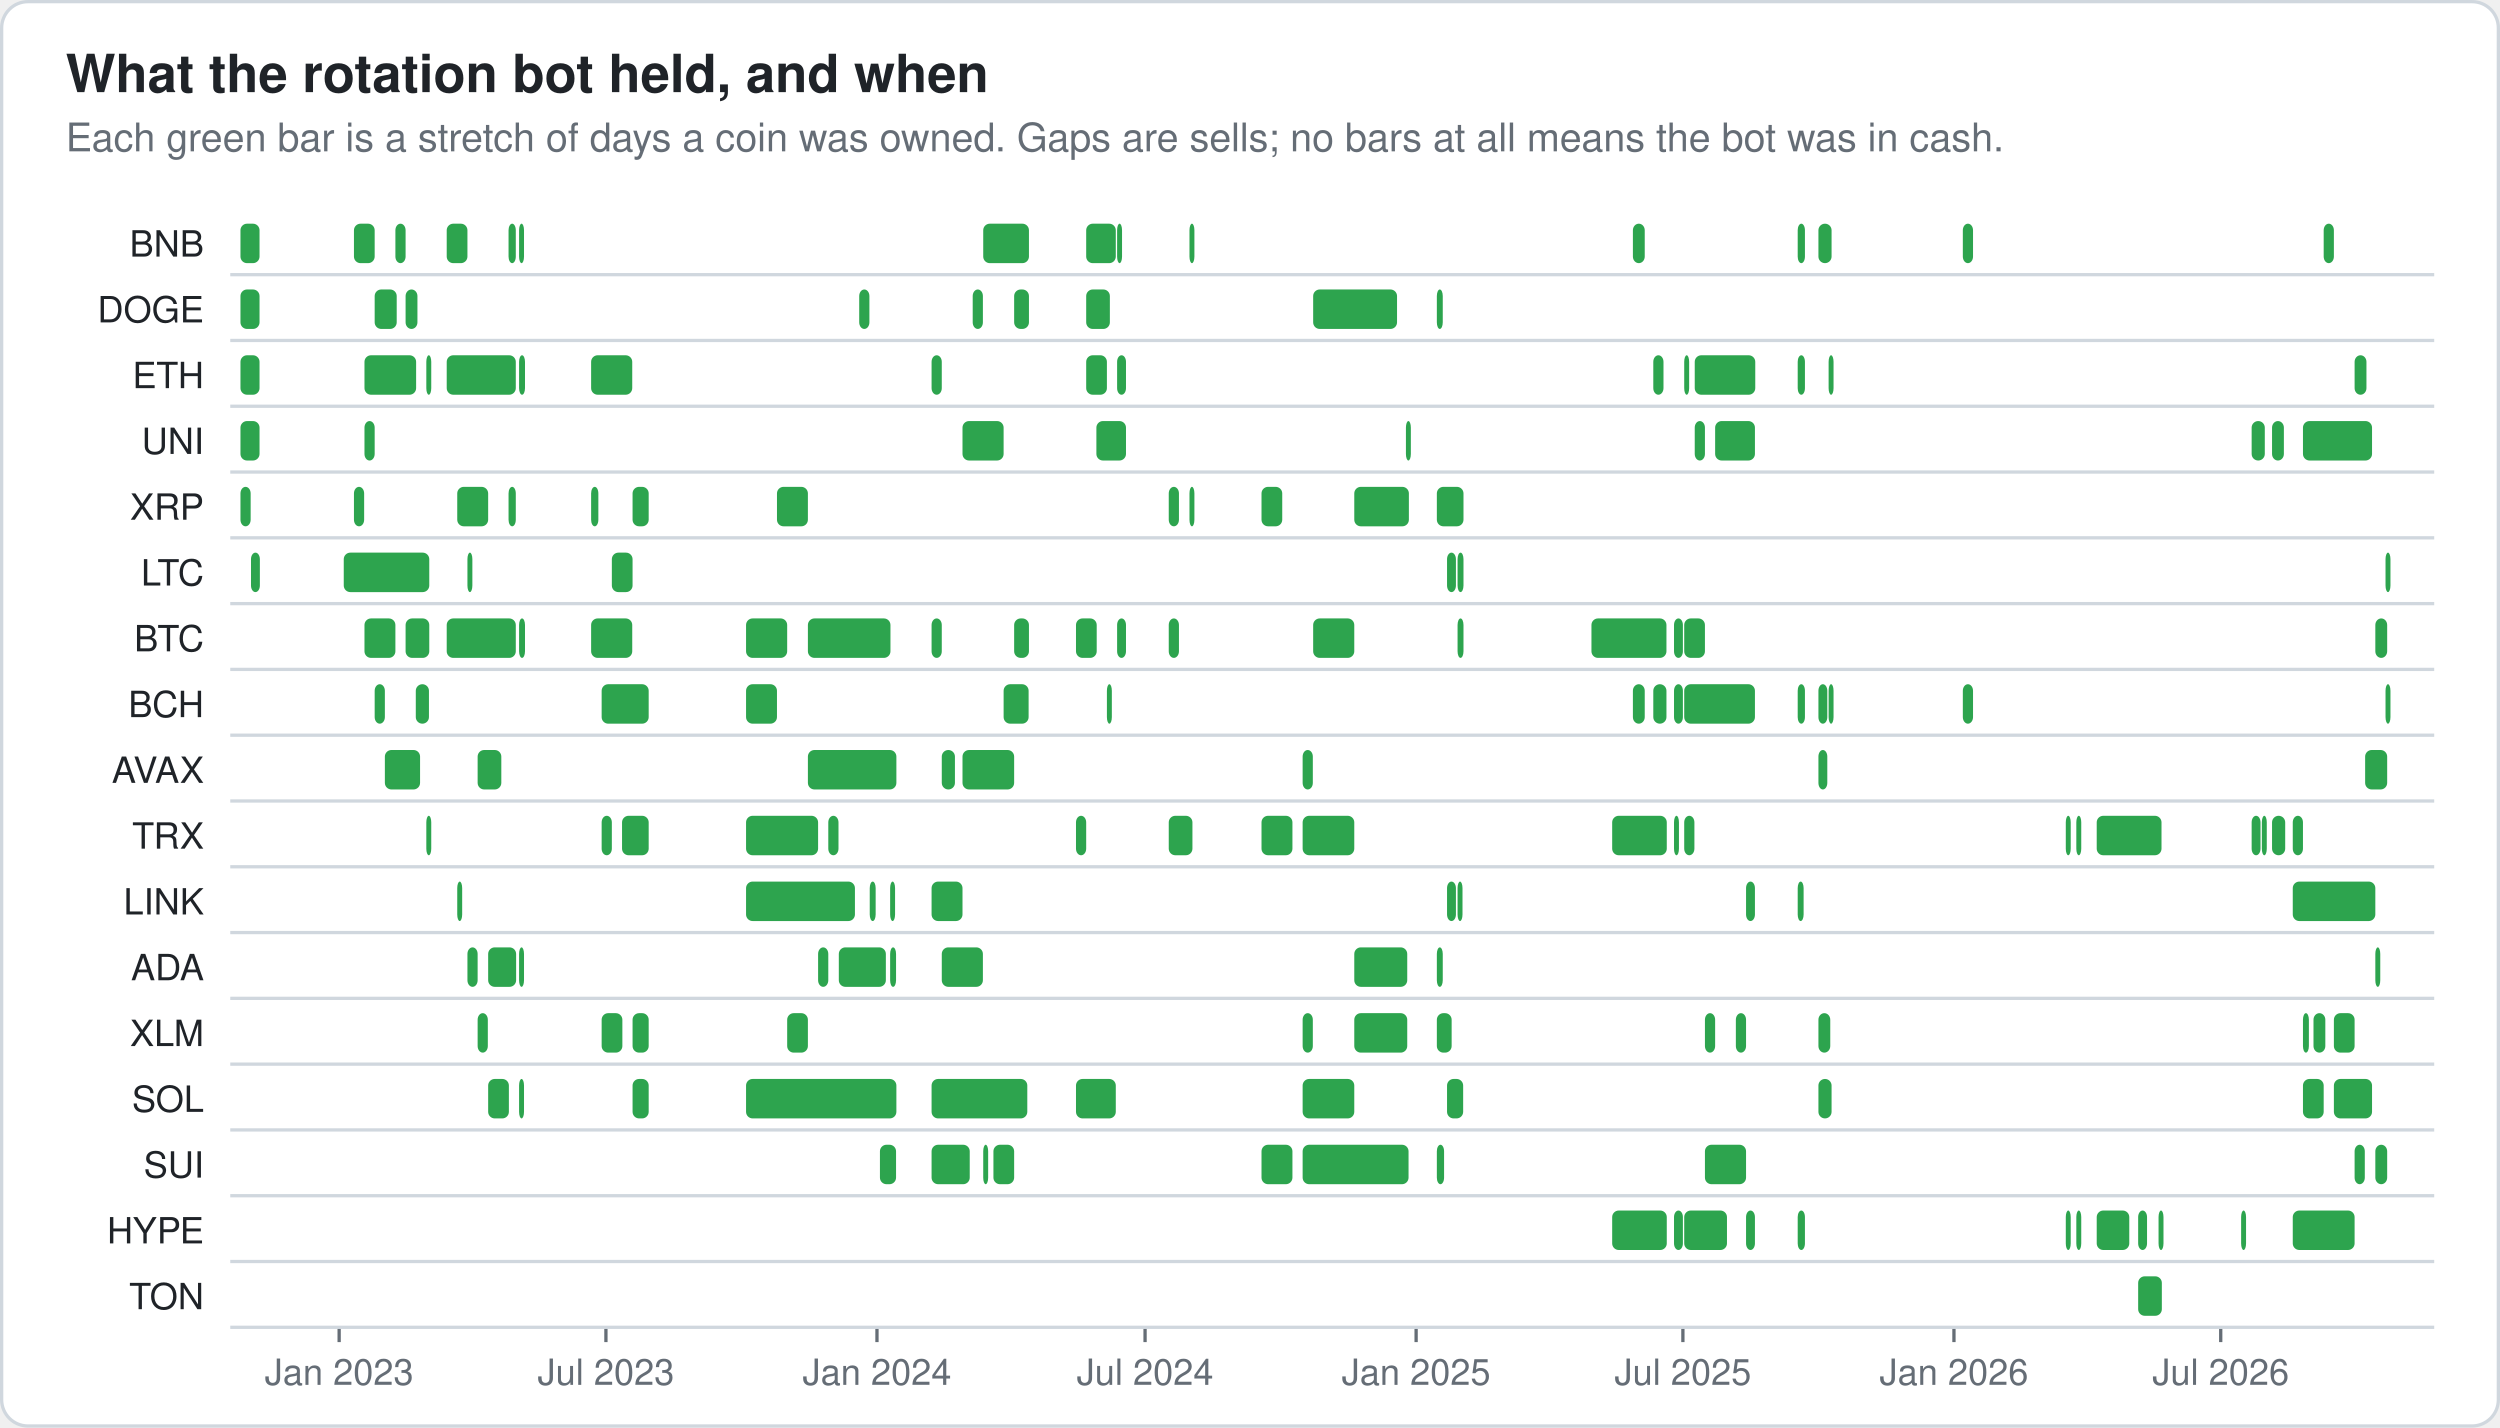
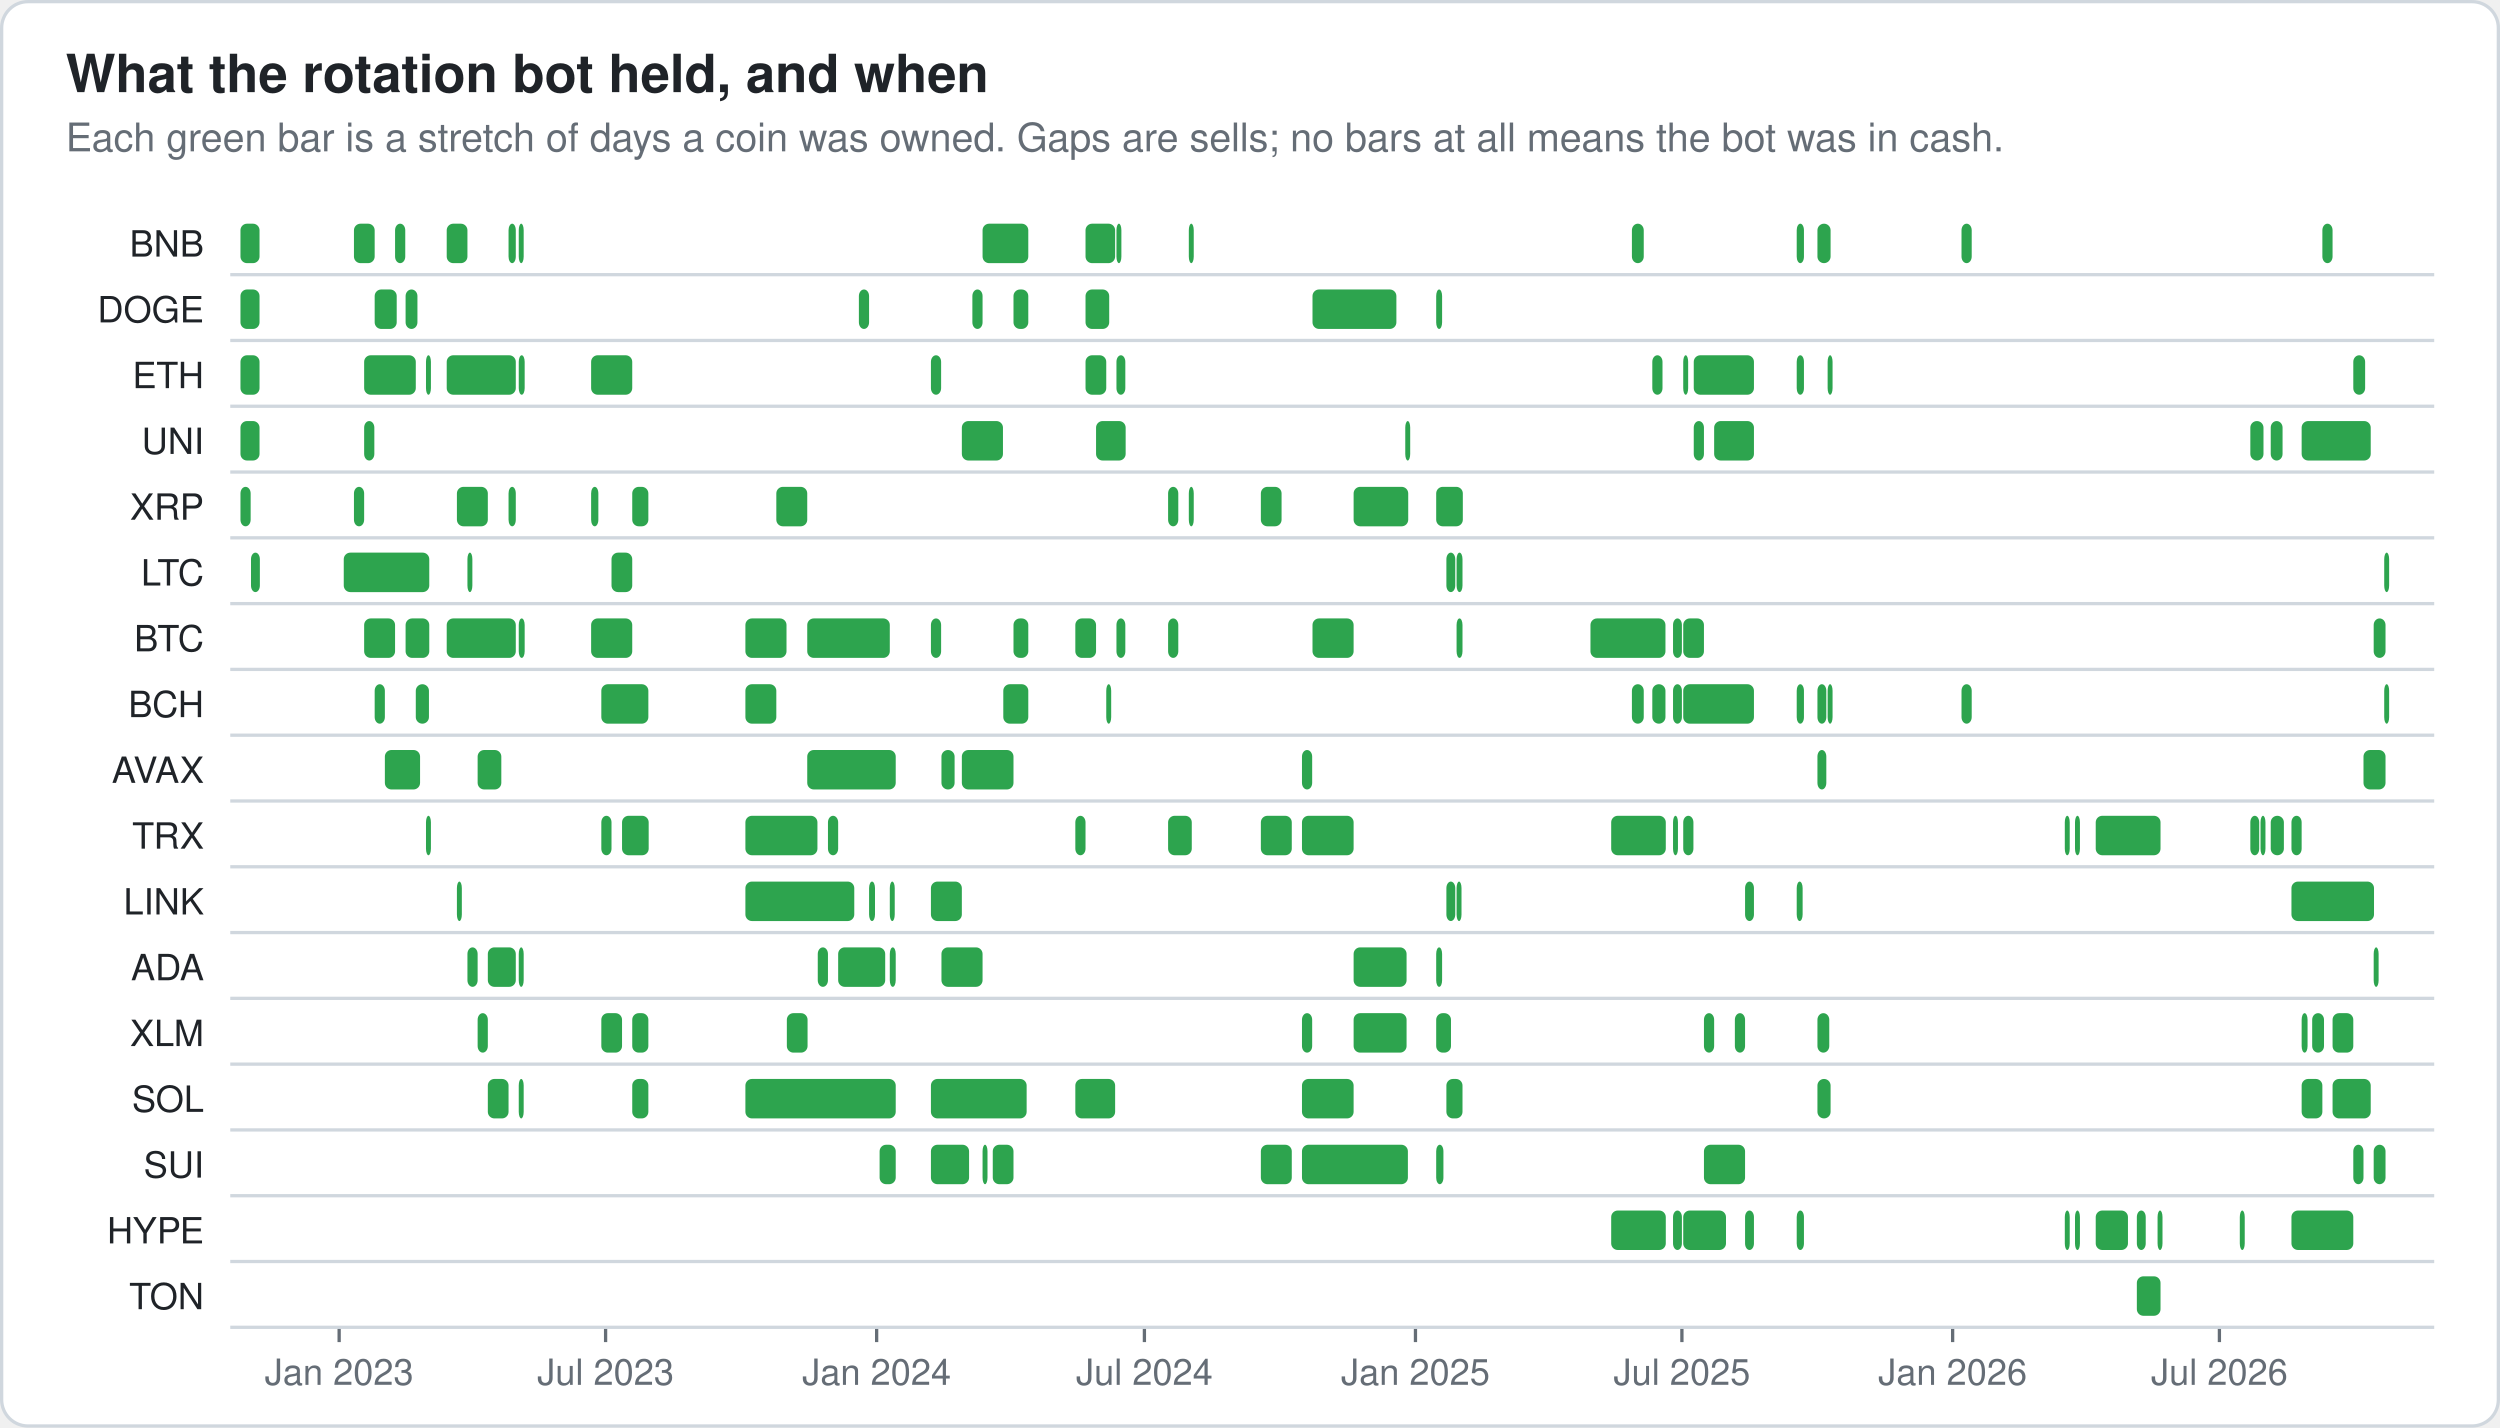
<svg xmlns="http://www.w3.org/2000/svg" width="760" height="434" viewBox="0 0 760 434" font-family="Helvetica, Arial, sans-serif">
  <rect x="0.5" y="0.5" width="759" height="433" rx="8" fill="#ffffff" stroke="#d0d7de" />
  <text x="20" y="28" font-size="16" font-weight="bold" fill="#1f2328">What the rotation bot held, and when</text>
  <text x="20" y="46" font-size="12" fill="#656d76">Each green bar is a stretch of days a coin was owned. Gaps are sells; no bars at all means the bot was in cash.</text>
  <text x="62" y="78" font-size="11" text-anchor="end" fill="#1f2328">BNB</text>
  <line x1="70" y1="83.5" x2="740" y2="83.5" stroke="#d0d7de" />
  <rect x="73.1" y="68" width="5.8" height="12" rx="2" fill="#2da44e" />
  <rect x="107.6" y="68" width="6.3" height="12" rx="2" fill="#2da44e" />
-   <rect x="120.2" y="68" width="3.1" height="12" rx="2" fill="#2da44e" />
+   <rect x="120.1" y="68" width="3.1" height="12" rx="2" fill="#2da44e" />
  <rect x="135.8" y="68" width="6.3" height="12" rx="2" fill="#2da44e" />
  <rect x="154.6" y="68" width="2.2" height="12" rx="2" fill="#2da44e" />
-   <rect x="157.8" y="68" width="1.5" height="12" rx="2" fill="#2da44e" />
-   <rect x="298.9" y="68" width="13.9" height="12" rx="2" fill="#2da44e" />
-   <rect x="330.2" y="68" width="9.0" height="12" rx="2" fill="#2da44e" />
-   <rect x="339.6" y="68" width="1.5" height="12" rx="2" fill="#2da44e" />
-   <rect x="361.6" y="68" width="1.5" height="12" rx="2" fill="#2da44e" />
-   <rect x="496.4" y="68" width="3.6" height="12" rx="2" fill="#2da44e" />
-   <rect x="546.5" y="68" width="2.2" height="12" rx="2" fill="#2da44e" />
-   <rect x="552.8" y="68" width="4.0" height="12" rx="2" fill="#2da44e" />
-   <rect x="596.7" y="68" width="3.1" height="12" rx="2" fill="#2da44e" />
-   <rect x="706.4" y="68" width="3.1" height="12" rx="2" fill="#2da44e" />
+   <rect x="157.7" y="68" width="1.5" height="12" rx="2" fill="#2da44e" />
+   <rect x="298.7" y="68" width="13.9" height="12" rx="2" fill="#2da44e" />
+   <rect x="330.0" y="68" width="9.0" height="12" rx="2" fill="#2da44e" />
+   <rect x="339.4" y="68" width="1.5" height="12" rx="2" fill="#2da44e" />
+   <rect x="361.4" y="68" width="1.5" height="12" rx="2" fill="#2da44e" />
+   <rect x="496.1" y="68" width="3.6" height="12" rx="2" fill="#2da44e" />
+   <rect x="546.2" y="68" width="2.2" height="12" rx="2" fill="#2da44e" />
+   <rect x="552.5" y="68" width="4.0" height="12" rx="2" fill="#2da44e" />
+   <rect x="596.3" y="68" width="3.1" height="12" rx="2" fill="#2da44e" />
+   <rect x="706.0" y="68" width="3.1" height="12" rx="2" fill="#2da44e" />
  <text x="62" y="98" font-size="11" text-anchor="end" fill="#1f2328">DOGE</text>
  <line x1="70" y1="103.5" x2="740" y2="103.5" stroke="#d0d7de" />
  <rect x="73.1" y="88" width="5.8" height="12" rx="2" fill="#2da44e" />
  <rect x="113.9" y="88" width="6.7" height="12" rx="2" fill="#2da44e" />
  <rect x="123.3" y="88" width="3.6" height="12" rx="2" fill="#2da44e" />
-   <rect x="261.2" y="88" width="3.1" height="12" rx="2" fill="#2da44e" />
-   <rect x="295.7" y="88" width="3.1" height="12" rx="2" fill="#2da44e" />
-   <rect x="308.3" y="88" width="4.5" height="12" rx="2" fill="#2da44e" />
-   <rect x="330.2" y="88" width="7.2" height="12" rx="2" fill="#2da44e" />
-   <rect x="399.2" y="88" width="25.5" height="12" rx="2" fill="#2da44e" />
-   <rect x="436.8" y="88" width="1.8" height="12" rx="2" fill="#2da44e" />
+   <rect x="261.1" y="88" width="3.1" height="12" rx="2" fill="#2da44e" />
+   <rect x="295.6" y="88" width="3.1" height="12" rx="2" fill="#2da44e" />
+   <rect x="308.1" y="88" width="4.5" height="12" rx="2" fill="#2da44e" />
+   <rect x="330.0" y="88" width="7.2" height="12" rx="2" fill="#2da44e" />
+   <rect x="399.0" y="88" width="25.5" height="12" rx="2" fill="#2da44e" />
+   <rect x="436.6" y="88" width="1.8" height="12" rx="2" fill="#2da44e" />
  <text x="62" y="118" font-size="11" text-anchor="end" fill="#1f2328">ETH</text>
  <line x1="70" y1="123.5" x2="740" y2="123.5" stroke="#d0d7de" />
  <rect x="73.1" y="108" width="5.8" height="12" rx="2" fill="#2da44e" />
-   <rect x="110.8" y="108" width="15.7" height="12" rx="2" fill="#2da44e" />
-   <rect x="129.6" y="108" width="1.5" height="12" rx="2" fill="#2da44e" />
+   <rect x="110.7" y="108" width="15.7" height="12" rx="2" fill="#2da44e" />
+   <rect x="129.5" y="108" width="1.5" height="12" rx="2" fill="#2da44e" />
  <rect x="135.8" y="108" width="21.0" height="12" rx="2" fill="#2da44e" />
-   <rect x="157.8" y="108" width="1.8" height="12" rx="2" fill="#2da44e" />
+   <rect x="157.7" y="108" width="1.8" height="12" rx="2" fill="#2da44e" />
  <rect x="179.7" y="108" width="12.5" height="12" rx="2" fill="#2da44e" />
-   <rect x="283.2" y="108" width="3.1" height="12" rx="2" fill="#2da44e" />
-   <rect x="330.2" y="108" width="6.3" height="12" rx="2" fill="#2da44e" />
-   <rect x="339.6" y="108" width="2.7" height="12" rx="2" fill="#2da44e" />
-   <rect x="502.6" y="108" width="3.1" height="12" rx="2" fill="#2da44e" />
-   <rect x="512.0" y="108" width="1.5" height="12" rx="2" fill="#2da44e" />
-   <rect x="515.2" y="108" width="18.4" height="12" rx="2" fill="#2da44e" />
-   <rect x="546.5" y="108" width="2.2" height="12" rx="2" fill="#2da44e" />
-   <rect x="555.9" y="108" width="1.5" height="12" rx="2" fill="#2da44e" />
-   <rect x="715.8" y="108" width="3.6" height="12" rx="2" fill="#2da44e" />
+   <rect x="283.0" y="108" width="3.1" height="12" rx="2" fill="#2da44e" />
+   <rect x="330.0" y="108" width="6.3" height="12" rx="2" fill="#2da44e" />
+   <rect x="339.4" y="108" width="2.7" height="12" rx="2" fill="#2da44e" />
+   <rect x="502.3" y="108" width="3.1" height="12" rx="2" fill="#2da44e" />
+   <rect x="511.7" y="108" width="1.5" height="12" rx="2" fill="#2da44e" />
+   <rect x="514.9" y="108" width="18.3" height="12" rx="2" fill="#2da44e" />
+   <rect x="546.2" y="108" width="2.2" height="12" rx="2" fill="#2da44e" />
+   <rect x="555.6" y="108" width="1.5" height="12" rx="2" fill="#2da44e" />
+   <rect x="715.4" y="108" width="3.6" height="12" rx="2" fill="#2da44e" />
  <text x="62" y="138" font-size="11" text-anchor="end" fill="#1f2328">UNI</text>
  <line x1="70" y1="143.5" x2="740" y2="143.5" stroke="#d0d7de" />
  <rect x="73.1" y="128" width="5.8" height="12" rx="2" fill="#2da44e" />
-   <rect x="110.8" y="128" width="3.1" height="12" rx="2" fill="#2da44e" />
-   <rect x="292.6" y="128" width="12.5" height="12" rx="2" fill="#2da44e" />
-   <rect x="333.3" y="128" width="9.0" height="12" rx="2" fill="#2da44e" />
-   <rect x="427.4" y="128" width="1.5" height="12" rx="2" fill="#2da44e" />
-   <rect x="515.2" y="128" width="3.1" height="12" rx="2" fill="#2da44e" />
-   <rect x="521.4" y="128" width="12.1" height="12" rx="2" fill="#2da44e" />
-   <rect x="684.5" y="128" width="4.0" height="12" rx="2" fill="#2da44e" />
-   <rect x="690.7" y="128" width="3.6" height="12" rx="2" fill="#2da44e" />
-   <rect x="700.1" y="128" width="21.0" height="12" rx="2" fill="#2da44e" />
+   <rect x="110.7" y="128" width="3.1" height="12" rx="2" fill="#2da44e" />
+   <rect x="292.4" y="128" width="12.5" height="12" rx="2" fill="#2da44e" />
+   <rect x="333.2" y="128" width="9.0" height="12" rx="2" fill="#2da44e" />
+   <rect x="427.2" y="128" width="1.5" height="12" rx="2" fill="#2da44e" />
+   <rect x="514.9" y="128" width="3.1" height="12" rx="2" fill="#2da44e" />
+   <rect x="521.1" y="128" width="12.1" height="12" rx="2" fill="#2da44e" />
+   <rect x="684.1" y="128" width="4.0" height="12" rx="2" fill="#2da44e" />
+   <rect x="690.3" y="128" width="3.6" height="12" rx="2" fill="#2da44e" />
+   <rect x="699.7" y="128" width="21.0" height="12" rx="2" fill="#2da44e" />
  <text x="62" y="158" font-size="11" text-anchor="end" fill="#1f2328">XRP</text>
  <line x1="70" y1="163.5" x2="740" y2="163.5" stroke="#d0d7de" />
  <rect x="73.1" y="148" width="3.1" height="12" rx="2" fill="#2da44e" />
  <rect x="107.6" y="148" width="3.1" height="12" rx="2" fill="#2da44e" />
-   <rect x="139.0" y="148" width="9.4" height="12" rx="2" fill="#2da44e" />
+   <rect x="138.9" y="148" width="9.4" height="12" rx="2" fill="#2da44e" />
  <rect x="154.6" y="148" width="2.2" height="12" rx="2" fill="#2da44e" />
  <rect x="179.7" y="148" width="2.2" height="12" rx="2" fill="#2da44e" />
-   <rect x="192.3" y="148" width="4.9" height="12" rx="2" fill="#2da44e" />
-   <rect x="236.2" y="148" width="9.4" height="12" rx="2" fill="#2da44e" />
-   <rect x="355.3" y="148" width="3.1" height="12" rx="2" fill="#2da44e" />
-   <rect x="361.6" y="148" width="1.5" height="12" rx="2" fill="#2da44e" />
-   <rect x="383.5" y="148" width="6.3" height="12" rx="2" fill="#2da44e" />
-   <rect x="411.7" y="148" width="16.6" height="12" rx="2" fill="#2da44e" />
-   <rect x="436.8" y="148" width="8.1" height="12" rx="2" fill="#2da44e" />
+   <rect x="192.2" y="148" width="4.9" height="12" rx="2" fill="#2da44e" />
+   <rect x="236.0" y="148" width="9.4" height="12" rx="2" fill="#2da44e" />
+   <rect x="355.1" y="148" width="3.1" height="12" rx="2" fill="#2da44e" />
+   <rect x="361.4" y="148" width="1.5" height="12" rx="2" fill="#2da44e" />
+   <rect x="383.3" y="148" width="6.3" height="12" rx="2" fill="#2da44e" />
+   <rect x="411.5" y="148" width="16.6" height="12" rx="2" fill="#2da44e" />
+   <rect x="436.6" y="148" width="8.1" height="12" rx="2" fill="#2da44e" />
  <text x="62" y="178" font-size="11" text-anchor="end" fill="#1f2328">LTC</text>
  <line x1="70" y1="183.5" x2="740" y2="183.5" stroke="#d0d7de" />
  <rect x="76.3" y="168" width="2.7" height="12" rx="2" fill="#2da44e" />
  <rect x="104.5" y="168" width="26.0" height="12" rx="2" fill="#2da44e" />
  <rect x="142.1" y="168" width="1.5" height="12" rx="2" fill="#2da44e" />
-   <rect x="186.0" y="168" width="6.3" height="12" rx="2" fill="#2da44e" />
-   <rect x="439.9" y="168" width="2.7" height="12" rx="2" fill="#2da44e" />
-   <rect x="443.1" y="168" width="1.8" height="12" rx="2" fill="#2da44e" />
-   <rect x="725.2" y="168" width="1.5" height="12" rx="2" fill="#2da44e" />
+   <rect x="185.9" y="168" width="6.3" height="12" rx="2" fill="#2da44e" />
+   <rect x="439.7" y="168" width="2.7" height="12" rx="2" fill="#2da44e" />
+   <rect x="442.8" y="168" width="1.8" height="12" rx="2" fill="#2da44e" />
+   <rect x="724.8" y="168" width="1.5" height="12" rx="2" fill="#2da44e" />
  <text x="62" y="198" font-size="11" text-anchor="end" fill="#1f2328">BTC</text>
  <line x1="70" y1="203.5" x2="740" y2="203.5" stroke="#d0d7de" />
-   <rect x="110.8" y="188" width="9.4" height="12" rx="2" fill="#2da44e" />
+   <rect x="110.7" y="188" width="9.4" height="12" rx="2" fill="#2da44e" />
  <rect x="123.3" y="188" width="7.2" height="12" rx="2" fill="#2da44e" />
  <rect x="135.8" y="188" width="21.0" height="12" rx="2" fill="#2da44e" />
-   <rect x="157.8" y="188" width="1.8" height="12" rx="2" fill="#2da44e" />
+   <rect x="157.7" y="188" width="1.8" height="12" rx="2" fill="#2da44e" />
  <rect x="179.7" y="188" width="12.5" height="12" rx="2" fill="#2da44e" />
-   <rect x="226.8" y="188" width="12.5" height="12" rx="2" fill="#2da44e" />
-   <rect x="245.6" y="188" width="25.1" height="12" rx="2" fill="#2da44e" />
-   <rect x="283.2" y="188" width="3.1" height="12" rx="2" fill="#2da44e" />
-   <rect x="308.3" y="188" width="4.5" height="12" rx="2" fill="#2da44e" />
-   <rect x="327.1" y="188" width="6.3" height="12" rx="2" fill="#2da44e" />
-   <rect x="339.6" y="188" width="2.7" height="12" rx="2" fill="#2da44e" />
-   <rect x="355.3" y="188" width="3.1" height="12" rx="2" fill="#2da44e" />
-   <rect x="399.2" y="188" width="12.5" height="12" rx="2" fill="#2da44e" />
-   <rect x="443.1" y="188" width="1.8" height="12" rx="2" fill="#2da44e" />
-   <rect x="483.8" y="188" width="22.8" height="12" rx="2" fill="#2da44e" />
-   <rect x="508.9" y="188" width="2.7" height="12" rx="2" fill="#2da44e" />
-   <rect x="512.0" y="188" width="6.3" height="12" rx="2" fill="#2da44e" />
-   <rect x="722.1" y="188" width="3.6" height="12" rx="2" fill="#2da44e" />
+   <rect x="226.6" y="188" width="12.5" height="12" rx="2" fill="#2da44e" />
+   <rect x="245.4" y="188" width="25.1" height="12" rx="2" fill="#2da44e" />
+   <rect x="283.0" y="188" width="3.1" height="12" rx="2" fill="#2da44e" />
+   <rect x="308.1" y="188" width="4.5" height="12" rx="2" fill="#2da44e" />
+   <rect x="326.9" y="188" width="6.3" height="12" rx="2" fill="#2da44e" />
+   <rect x="339.4" y="188" width="2.7" height="12" rx="2" fill="#2da44e" />
+   <rect x="355.1" y="188" width="3.1" height="12" rx="2" fill="#2da44e" />
+   <rect x="399.0" y="188" width="12.5" height="12" rx="2" fill="#2da44e" />
+   <rect x="442.8" y="188" width="1.8" height="12" rx="2" fill="#2da44e" />
+   <rect x="483.5" y="188" width="22.8" height="12" rx="2" fill="#2da44e" />
+   <rect x="508.6" y="188" width="2.7" height="12" rx="2" fill="#2da44e" />
+   <rect x="511.7" y="188" width="6.3" height="12" rx="2" fill="#2da44e" />
+   <rect x="721.6" y="188" width="3.6" height="12" rx="2" fill="#2da44e" />
  <text x="62" y="218" font-size="11" text-anchor="end" fill="#1f2328">BCH</text>
  <line x1="70" y1="223.5" x2="740" y2="223.5" stroke="#d0d7de" />
  <rect x="113.9" y="208" width="3.1" height="12" rx="2" fill="#2da44e" />
  <rect x="126.4" y="208" width="4.0" height="12" rx="2" fill="#2da44e" />
-   <rect x="182.9" y="208" width="14.3" height="12" rx="2" fill="#2da44e" />
-   <rect x="226.8" y="208" width="9.4" height="12" rx="2" fill="#2da44e" />
-   <rect x="305.1" y="208" width="7.6" height="12" rx="2" fill="#2da44e" />
-   <rect x="336.5" y="208" width="1.5" height="12" rx="2" fill="#2da44e" />
-   <rect x="496.4" y="208" width="3.6" height="12" rx="2" fill="#2da44e" />
-   <rect x="502.6" y="208" width="4.0" height="12" rx="2" fill="#2da44e" />
-   <rect x="508.9" y="208" width="2.7" height="12" rx="2" fill="#2da44e" />
-   <rect x="512.0" y="208" width="21.5" height="12" rx="2" fill="#2da44e" />
-   <rect x="546.5" y="208" width="2.2" height="12" rx="2" fill="#2da44e" />
-   <rect x="552.8" y="208" width="2.7" height="12" rx="2" fill="#2da44e" />
-   <rect x="555.9" y="208" width="1.5" height="12" rx="2" fill="#2da44e" />
-   <rect x="596.7" y="208" width="3.1" height="12" rx="2" fill="#2da44e" />
-   <rect x="725.2" y="208" width="1.5" height="12" rx="2" fill="#2da44e" />
+   <rect x="182.8" y="208" width="14.3" height="12" rx="2" fill="#2da44e" />
+   <rect x="226.6" y="208" width="9.4" height="12" rx="2" fill="#2da44e" />
+   <rect x="305.0" y="208" width="7.6" height="12" rx="2" fill="#2da44e" />
+   <rect x="336.3" y="208" width="1.5" height="12" rx="2" fill="#2da44e" />
+   <rect x="496.1" y="208" width="3.6" height="12" rx="2" fill="#2da44e" />
+   <rect x="502.3" y="208" width="4.0" height="12" rx="2" fill="#2da44e" />
+   <rect x="508.6" y="208" width="2.7" height="12" rx="2" fill="#2da44e" />
+   <rect x="511.7" y="208" width="21.5" height="12" rx="2" fill="#2da44e" />
+   <rect x="546.2" y="208" width="2.2" height="12" rx="2" fill="#2da44e" />
+   <rect x="552.5" y="208" width="2.7" height="12" rx="2" fill="#2da44e" />
+   <rect x="555.6" y="208" width="1.5" height="12" rx="2" fill="#2da44e" />
+   <rect x="596.3" y="208" width="3.1" height="12" rx="2" fill="#2da44e" />
+   <rect x="724.8" y="208" width="1.5" height="12" rx="2" fill="#2da44e" />
  <text x="62" y="238" font-size="11" text-anchor="end" fill="#1f2328">AVAX</text>
  <line x1="70" y1="243.5" x2="740" y2="243.5" stroke="#d0d7de" />
  <rect x="117.0" y="228" width="10.7" height="12" rx="2" fill="#2da44e" />
  <rect x="145.2" y="228" width="7.2" height="12" rx="2" fill="#2da44e" />
-   <rect x="245.6" y="228" width="26.9" height="12" rx="2" fill="#2da44e" />
-   <rect x="286.3" y="228" width="4.0" height="12" rx="2" fill="#2da44e" />
-   <rect x="292.6" y="228" width="15.7" height="12" rx="2" fill="#2da44e" />
-   <rect x="396.0" y="228" width="3.1" height="12" rx="2" fill="#2da44e" />
-   <rect x="552.8" y="228" width="2.7" height="12" rx="2" fill="#2da44e" />
-   <rect x="719.0" y="228" width="6.7" height="12" rx="2" fill="#2da44e" />
+   <rect x="245.4" y="228" width="26.9" height="12" rx="2" fill="#2da44e" />
+   <rect x="286.2" y="228" width="4.0" height="12" rx="2" fill="#2da44e" />
+   <rect x="292.4" y="228" width="15.7" height="12" rx="2" fill="#2da44e" />
+   <rect x="395.8" y="228" width="3.1" height="12" rx="2" fill="#2da44e" />
+   <rect x="552.5" y="228" width="2.7" height="12" rx="2" fill="#2da44e" />
+   <rect x="718.5" y="228" width="6.7" height="12" rx="2" fill="#2da44e" />
  <text x="62" y="258" font-size="11" text-anchor="end" fill="#1f2328">TRX</text>
  <line x1="70" y1="263.5" x2="740" y2="263.5" stroke="#d0d7de" />
-   <rect x="129.6" y="248" width="1.5" height="12" rx="2" fill="#2da44e" />
-   <rect x="182.9" y="248" width="3.1" height="12" rx="2" fill="#2da44e" />
+   <rect x="129.5" y="248" width="1.5" height="12" rx="2" fill="#2da44e" />
+   <rect x="182.8" y="248" width="3.1" height="12" rx="2" fill="#2da44e" />
  <rect x="189.1" y="248" width="8.1" height="12" rx="2" fill="#2da44e" />
-   <rect x="226.8" y="248" width="21.9" height="12" rx="2" fill="#2da44e" />
-   <rect x="251.8" y="248" width="3.1" height="12" rx="2" fill="#2da44e" />
-   <rect x="327.1" y="248" width="3.1" height="12" rx="2" fill="#2da44e" />
-   <rect x="355.3" y="248" width="7.2" height="12" rx="2" fill="#2da44e" />
-   <rect x="383.5" y="248" width="9.4" height="12" rx="2" fill="#2da44e" />
-   <rect x="396.0" y="248" width="15.7" height="12" rx="2" fill="#2da44e" />
-   <rect x="490.1" y="248" width="16.6" height="12" rx="2" fill="#2da44e" />
-   <rect x="508.9" y="248" width="1.5" height="12" rx="2" fill="#2da44e" />
-   <rect x="512.0" y="248" width="3.1" height="12" rx="2" fill="#2da44e" />
-   <rect x="628.0" y="248" width="1.5" height="12" rx="2" fill="#2da44e" />
-   <rect x="631.2" y="248" width="1.5" height="12" rx="2" fill="#2da44e" />
-   <rect x="637.4" y="248" width="19.7" height="12" rx="2" fill="#2da44e" />
-   <rect x="684.5" y="248" width="2.7" height="12" rx="2" fill="#2da44e" />
-   <rect x="687.6" y="248" width="1.5" height="12" rx="2" fill="#2da44e" />
-   <rect x="690.7" y="248" width="4.0" height="12" rx="2" fill="#2da44e" />
-   <rect x="697.0" y="248" width="3.1" height="12" rx="2" fill="#2da44e" />
+   <rect x="226.6" y="248" width="21.9" height="12" rx="2" fill="#2da44e" />
+   <rect x="251.7" y="248" width="3.1" height="12" rx="2" fill="#2da44e" />
+   <rect x="326.9" y="248" width="3.1" height="12" rx="2" fill="#2da44e" />
+   <rect x="355.1" y="248" width="7.2" height="12" rx="2" fill="#2da44e" />
+   <rect x="383.3" y="248" width="9.4" height="12" rx="2" fill="#2da44e" />
+   <rect x="395.8" y="248" width="15.7" height="12" rx="2" fill="#2da44e" />
+   <rect x="489.8" y="248" width="16.6" height="12" rx="2" fill="#2da44e" />
+   <rect x="508.6" y="248" width="1.5" height="12" rx="2" fill="#2da44e" />
+   <rect x="511.7" y="248" width="3.1" height="12" rx="2" fill="#2da44e" />
+   <rect x="627.7" y="248" width="1.5" height="12" rx="2" fill="#2da44e" />
+   <rect x="630.8" y="248" width="1.5" height="12" rx="2" fill="#2da44e" />
+   <rect x="637.1" y="248" width="19.7" height="12" rx="2" fill="#2da44e" />
+   <rect x="684.1" y="248" width="2.7" height="12" rx="2" fill="#2da44e" />
+   <rect x="687.2" y="248" width="1.5" height="12" rx="2" fill="#2da44e" />
+   <rect x="690.3" y="248" width="4.0" height="12" rx="2" fill="#2da44e" />
+   <rect x="696.6" y="248" width="3.1" height="12" rx="2" fill="#2da44e" />
  <text x="62" y="278" font-size="11" text-anchor="end" fill="#1f2328">LINK</text>
  <line x1="70" y1="283.5" x2="740" y2="283.5" stroke="#d0d7de" />
-   <rect x="139.0" y="268" width="1.5" height="12" rx="2" fill="#2da44e" />
-   <rect x="226.8" y="268" width="33.1" height="12" rx="2" fill="#2da44e" />
-   <rect x="264.4" y="268" width="1.8" height="12" rx="2" fill="#2da44e" />
-   <rect x="270.6" y="268" width="1.5" height="12" rx="2" fill="#2da44e" />
-   <rect x="283.2" y="268" width="9.4" height="12" rx="2" fill="#2da44e" />
-   <rect x="439.9" y="268" width="2.7" height="12" rx="2" fill="#2da44e" />
-   <rect x="443.1" y="268" width="1.5" height="12" rx="2" fill="#2da44e" />
-   <rect x="530.8" y="268" width="2.7" height="12" rx="2" fill="#2da44e" />
-   <rect x="546.5" y="268" width="1.8" height="12" rx="2" fill="#2da44e" />
-   <rect x="697.0" y="268" width="25.1" height="12" rx="2" fill="#2da44e" />
+   <rect x="138.9" y="268" width="1.5" height="12" rx="2" fill="#2da44e" />
+   <rect x="226.6" y="268" width="33.1" height="12" rx="2" fill="#2da44e" />
+   <rect x="264.2" y="268" width="1.8" height="12" rx="2" fill="#2da44e" />
+   <rect x="270.5" y="268" width="1.5" height="12" rx="2" fill="#2da44e" />
+   <rect x="283.0" y="268" width="9.4" height="12" rx="2" fill="#2da44e" />
+   <rect x="439.7" y="268" width="2.7" height="12" rx="2" fill="#2da44e" />
+   <rect x="442.8" y="268" width="1.5" height="12" rx="2" fill="#2da44e" />
+   <rect x="530.5" y="268" width="2.7" height="12" rx="2" fill="#2da44e" />
+   <rect x="546.2" y="268" width="1.8" height="12" rx="2" fill="#2da44e" />
+   <rect x="696.6" y="268" width="25.1" height="12" rx="2" fill="#2da44e" />
  <text x="62" y="298" font-size="11" text-anchor="end" fill="#1f2328">ADA</text>
  <line x1="70" y1="303.5" x2="740" y2="303.5" stroke="#d0d7de" />
  <rect x="142.1" y="288" width="3.1" height="12" rx="2" fill="#2da44e" />
-   <rect x="148.4" y="288" width="8.5" height="12" rx="2" fill="#2da44e" />
-   <rect x="157.8" y="288" width="1.5" height="12" rx="2" fill="#2da44e" />
-   <rect x="248.7" y="288" width="3.1" height="12" rx="2" fill="#2da44e" />
-   <rect x="255.0" y="288" width="14.3" height="12" rx="2" fill="#2da44e" />
-   <rect x="270.6" y="288" width="1.8" height="12" rx="2" fill="#2da44e" />
-   <rect x="286.3" y="288" width="12.5" height="12" rx="2" fill="#2da44e" />
-   <rect x="411.7" y="288" width="16.1" height="12" rx="2" fill="#2da44e" />
-   <rect x="436.8" y="288" width="1.8" height="12" rx="2" fill="#2da44e" />
-   <rect x="722.1" y="288" width="1.5" height="12" rx="2" fill="#2da44e" />
+   <rect x="148.3" y="288" width="8.5" height="12" rx="2" fill="#2da44e" />
+   <rect x="157.7" y="288" width="1.5" height="12" rx="2" fill="#2da44e" />
+   <rect x="248.6" y="288" width="3.1" height="12" rx="2" fill="#2da44e" />
+   <rect x="254.8" y="288" width="14.3" height="12" rx="2" fill="#2da44e" />
+   <rect x="270.5" y="288" width="1.8" height="12" rx="2" fill="#2da44e" />
+   <rect x="286.2" y="288" width="12.5" height="12" rx="2" fill="#2da44e" />
+   <rect x="411.5" y="288" width="16.1" height="12" rx="2" fill="#2da44e" />
+   <rect x="436.6" y="288" width="1.8" height="12" rx="2" fill="#2da44e" />
+   <rect x="721.6" y="288" width="1.5" height="12" rx="2" fill="#2da44e" />
  <text x="62" y="318" font-size="11" text-anchor="end" fill="#1f2328">XLM</text>
  <line x1="70" y1="323.5" x2="740" y2="323.5" stroke="#d0d7de" />
  <rect x="145.2" y="308" width="3.1" height="12" rx="2" fill="#2da44e" />
-   <rect x="182.9" y="308" width="6.3" height="12" rx="2" fill="#2da44e" />
-   <rect x="192.3" y="308" width="4.9" height="12" rx="2" fill="#2da44e" />
-   <rect x="239.3" y="308" width="6.3" height="12" rx="2" fill="#2da44e" />
-   <rect x="396.0" y="308" width="3.1" height="12" rx="2" fill="#2da44e" />
-   <rect x="411.7" y="308" width="16.1" height="12" rx="2" fill="#2da44e" />
-   <rect x="436.8" y="308" width="4.5" height="12" rx="2" fill="#2da44e" />
-   <rect x="518.3" y="308" width="3.1" height="12" rx="2" fill="#2da44e" />
-   <rect x="527.7" y="308" width="3.1" height="12" rx="2" fill="#2da44e" />
-   <rect x="552.8" y="308" width="3.6" height="12" rx="2" fill="#2da44e" />
-   <rect x="700.1" y="308" width="1.8" height="12" rx="2" fill="#2da44e" />
-   <rect x="703.3" y="308" width="3.6" height="12" rx="2" fill="#2da44e" />
-   <rect x="709.5" y="308" width="6.3" height="12" rx="2" fill="#2da44e" />
+   <rect x="182.8" y="308" width="6.3" height="12" rx="2" fill="#2da44e" />
+   <rect x="192.2" y="308" width="4.9" height="12" rx="2" fill="#2da44e" />
+   <rect x="239.2" y="308" width="6.3" height="12" rx="2" fill="#2da44e" />
+   <rect x="395.8" y="308" width="3.1" height="12" rx="2" fill="#2da44e" />
+   <rect x="411.5" y="308" width="16.1" height="12" rx="2" fill="#2da44e" />
+   <rect x="436.6" y="308" width="4.5" height="12" rx="2" fill="#2da44e" />
+   <rect x="518.0" y="308" width="3.1" height="12" rx="2" fill="#2da44e" />
+   <rect x="527.4" y="308" width="3.1" height="12" rx="2" fill="#2da44e" />
+   <rect x="552.5" y="308" width="3.6" height="12" rx="2" fill="#2da44e" />
+   <rect x="699.7" y="308" width="1.8" height="12" rx="2" fill="#2da44e" />
+   <rect x="702.9" y="308" width="3.6" height="12" rx="2" fill="#2da44e" />
+   <rect x="709.1" y="308" width="6.3" height="12" rx="2" fill="#2da44e" />
  <text x="62" y="338" font-size="11" text-anchor="end" fill="#1f2328">SOL</text>
  <line x1="70" y1="343.5" x2="740" y2="343.5" stroke="#d0d7de" />
-   <rect x="148.4" y="328" width="6.3" height="12" rx="2" fill="#2da44e" />
-   <rect x="157.8" y="328" width="1.5" height="12" rx="2" fill="#2da44e" />
-   <rect x="192.3" y="328" width="4.9" height="12" rx="2" fill="#2da44e" />
-   <rect x="226.8" y="328" width="45.7" height="12" rx="2" fill="#2da44e" />
-   <rect x="283.2" y="328" width="29.1" height="12" rx="2" fill="#2da44e" />
-   <rect x="327.1" y="328" width="12.1" height="12" rx="2" fill="#2da44e" />
-   <rect x="396.0" y="328" width="15.7" height="12" rx="2" fill="#2da44e" />
-   <rect x="439.9" y="328" width="4.9" height="12" rx="2" fill="#2da44e" />
-   <rect x="552.8" y="328" width="4.0" height="12" rx="2" fill="#2da44e" />
-   <rect x="700.1" y="328" width="6.3" height="12" rx="2" fill="#2da44e" />
-   <rect x="709.5" y="328" width="11.6" height="12" rx="2" fill="#2da44e" />
+   <rect x="148.3" y="328" width="6.3" height="12" rx="2" fill="#2da44e" />
+   <rect x="157.7" y="328" width="1.5" height="12" rx="2" fill="#2da44e" />
+   <rect x="192.2" y="328" width="4.9" height="12" rx="2" fill="#2da44e" />
+   <rect x="226.6" y="328" width="45.7" height="12" rx="2" fill="#2da44e" />
+   <rect x="283.0" y="328" width="29.1" height="12" rx="2" fill="#2da44e" />
+   <rect x="326.9" y="328" width="12.1" height="12" rx="2" fill="#2da44e" />
+   <rect x="395.8" y="328" width="15.7" height="12" rx="2" fill="#2da44e" />
+   <rect x="439.7" y="328" width="4.9" height="12" rx="2" fill="#2da44e" />
+   <rect x="552.5" y="328" width="4.0" height="12" rx="2" fill="#2da44e" />
+   <rect x="699.7" y="328" width="6.3" height="12" rx="2" fill="#2da44e" />
+   <rect x="709.1" y="328" width="11.6" height="12" rx="2" fill="#2da44e" />
  <text x="62" y="358" font-size="11" text-anchor="end" fill="#1f2328">SUI</text>
  <line x1="70" y1="363.5" x2="740" y2="363.5" stroke="#d0d7de" />
-   <rect x="267.5" y="348" width="4.9" height="12" rx="2" fill="#2da44e" />
-   <rect x="283.2" y="348" width="11.6" height="12" rx="2" fill="#2da44e" />
-   <rect x="298.9" y="348" width="1.5" height="12" rx="2" fill="#2da44e" />
-   <rect x="302.0" y="348" width="6.3" height="12" rx="2" fill="#2da44e" />
-   <rect x="383.5" y="348" width="9.4" height="12" rx="2" fill="#2da44e" />
-   <rect x="396.0" y="348" width="32.2" height="12" rx="2" fill="#2da44e" />
-   <rect x="436.8" y="348" width="2.2" height="12" rx="2" fill="#2da44e" />
-   <rect x="518.3" y="348" width="12.5" height="12" rx="2" fill="#2da44e" />
-   <rect x="715.8" y="348" width="3.1" height="12" rx="2" fill="#2da44e" />
-   <rect x="722.1" y="348" width="3.6" height="12" rx="2" fill="#2da44e" />
+   <rect x="267.4" y="348" width="4.9" height="12" rx="2" fill="#2da44e" />
+   <rect x="283.0" y="348" width="11.6" height="12" rx="2" fill="#2da44e" />
+   <rect x="298.7" y="348" width="1.5" height="12" rx="2" fill="#2da44e" />
+   <rect x="301.8" y="348" width="6.3" height="12" rx="2" fill="#2da44e" />
+   <rect x="383.3" y="348" width="9.4" height="12" rx="2" fill="#2da44e" />
+   <rect x="395.8" y="348" width="32.2" height="12" rx="2" fill="#2da44e" />
+   <rect x="436.6" y="348" width="2.2" height="12" rx="2" fill="#2da44e" />
+   <rect x="518.0" y="348" width="12.5" height="12" rx="2" fill="#2da44e" />
+   <rect x="715.4" y="348" width="3.1" height="12" rx="2" fill="#2da44e" />
+   <rect x="721.6" y="348" width="3.6" height="12" rx="2" fill="#2da44e" />
  <text x="62" y="378" font-size="11" text-anchor="end" fill="#1f2328">HYPE</text>
  <line x1="70" y1="383.5" x2="740" y2="383.5" stroke="#d0d7de" />
-   <rect x="490.1" y="368" width="16.6" height="12" rx="2" fill="#2da44e" />
-   <rect x="508.9" y="368" width="2.7" height="12" rx="2" fill="#2da44e" />
-   <rect x="512.0" y="368" width="13.0" height="12" rx="2" fill="#2da44e" />
-   <rect x="530.8" y="368" width="2.7" height="12" rx="2" fill="#2da44e" />
-   <rect x="546.5" y="368" width="2.2" height="12" rx="2" fill="#2da44e" />
-   <rect x="628.0" y="368" width="1.5" height="12" rx="2" fill="#2da44e" />
-   <rect x="631.2" y="368" width="1.5" height="12" rx="2" fill="#2da44e" />
-   <rect x="637.4" y="368" width="9.9" height="12" rx="2" fill="#2da44e" />
-   <rect x="650.0" y="368" width="2.7" height="12" rx="2" fill="#2da44e" />
-   <rect x="656.2" y="368" width="1.5" height="12" rx="2" fill="#2da44e" />
-   <rect x="681.3" y="368" width="1.5" height="12" rx="2" fill="#2da44e" />
-   <rect x="697.0" y="368" width="18.8" height="12" rx="2" fill="#2da44e" />
+   <rect x="489.8" y="368" width="16.6" height="12" rx="2" fill="#2da44e" />
+   <rect x="508.6" y="368" width="2.7" height="12" rx="2" fill="#2da44e" />
+   <rect x="511.7" y="368" width="13.0" height="12" rx="2" fill="#2da44e" />
+   <rect x="530.5" y="368" width="2.7" height="12" rx="2" fill="#2da44e" />
+   <rect x="546.2" y="368" width="2.2" height="12" rx="2" fill="#2da44e" />
+   <rect x="627.7" y="368" width="1.5" height="12" rx="2" fill="#2da44e" />
+   <rect x="630.8" y="368" width="1.5" height="12" rx="2" fill="#2da44e" />
+   <rect x="637.1" y="368" width="9.8" height="12" rx="2" fill="#2da44e" />
+   <rect x="649.6" y="368" width="2.7" height="12" rx="2" fill="#2da44e" />
+   <rect x="655.9" y="368" width="1.5" height="12" rx="2" fill="#2da44e" />
+   <rect x="680.9" y="368" width="1.5" height="12" rx="2" fill="#2da44e" />
+   <rect x="696.6" y="368" width="18.8" height="12" rx="2" fill="#2da44e" />
  <text x="62" y="398" font-size="11" text-anchor="end" fill="#1f2328">TON</text>
  <line x1="70" y1="403.5" x2="740" y2="403.5" stroke="#d0d7de" />
-   <rect x="650.0" y="388" width="7.2" height="12" rx="2" fill="#2da44e" />
+   <rect x="649.6" y="388" width="7.2" height="12" rx="2" fill="#2da44e" />
  <line x1="103.1" y1="404" x2="103.1" y2="408" stroke="#656d76" />
  <text x="103.1" y="421" font-size="11" text-anchor="middle" fill="#656d76">Jan 2023</text>
-   <line x1="184.2" y1="404" x2="184.2" y2="408" stroke="#656d76" />
-   <text x="184.2" y="421" font-size="11" text-anchor="middle" fill="#656d76">Jul 2023</text>
-   <line x1="266.6" y1="404" x2="266.6" y2="408" stroke="#656d76" />
-   <text x="266.6" y="421" font-size="11" text-anchor="middle" fill="#656d76">Jan 2024</text>
-   <line x1="348.1" y1="404" x2="348.1" y2="408" stroke="#656d76" />
-   <text x="348.1" y="421" font-size="11" text-anchor="middle" fill="#656d76">Jul 2024</text>
-   <line x1="430.5" y1="404" x2="430.5" y2="408" stroke="#656d76" />
-   <text x="430.5" y="421" font-size="11" text-anchor="middle" fill="#656d76">Jan 2025</text>
-   <line x1="511.6" y1="404" x2="511.6" y2="408" stroke="#656d76" />
-   <text x="511.6" y="421" font-size="11" text-anchor="middle" fill="#656d76">Jul 2025</text>
-   <line x1="594.0" y1="404" x2="594.0" y2="408" stroke="#656d76" />
-   <text x="594.0" y="421" font-size="11" text-anchor="middle" fill="#656d76">Jan 2026</text>
-   <line x1="675.1" y1="404" x2="675.1" y2="408" stroke="#656d76" />
-   <text x="675.1" y="421" font-size="11" text-anchor="middle" fill="#656d76">Jul 2026</text>
+   <line x1="184.1" y1="404" x2="184.1" y2="408" stroke="#656d76" />
+   <text x="184.1" y="421" font-size="11" text-anchor="middle" fill="#656d76">Jul 2023</text>
+   <line x1="266.5" y1="404" x2="266.5" y2="408" stroke="#656d76" />
+   <text x="266.5" y="421" font-size="11" text-anchor="middle" fill="#656d76">Jan 2024</text>
+   <line x1="347.9" y1="404" x2="347.9" y2="408" stroke="#656d76" />
+   <text x="347.9" y="421" font-size="11" text-anchor="middle" fill="#656d76">Jul 2024</text>
+   <line x1="430.3" y1="404" x2="430.3" y2="408" stroke="#656d76" />
+   <text x="430.3" y="421" font-size="11" text-anchor="middle" fill="#656d76">Jan 2025</text>
+   <line x1="511.3" y1="404" x2="511.3" y2="408" stroke="#656d76" />
+   <text x="511.3" y="421" font-size="11" text-anchor="middle" fill="#656d76">Jul 2025</text>
+   <line x1="593.6" y1="404" x2="593.6" y2="408" stroke="#656d76" />
+   <text x="593.6" y="421" font-size="11" text-anchor="middle" fill="#656d76">Jan 2026</text>
+   <line x1="674.7" y1="404" x2="674.7" y2="408" stroke="#656d76" />
+   <text x="674.7" y="421" font-size="11" text-anchor="middle" fill="#656d76">Jul 2026</text>
</svg>
